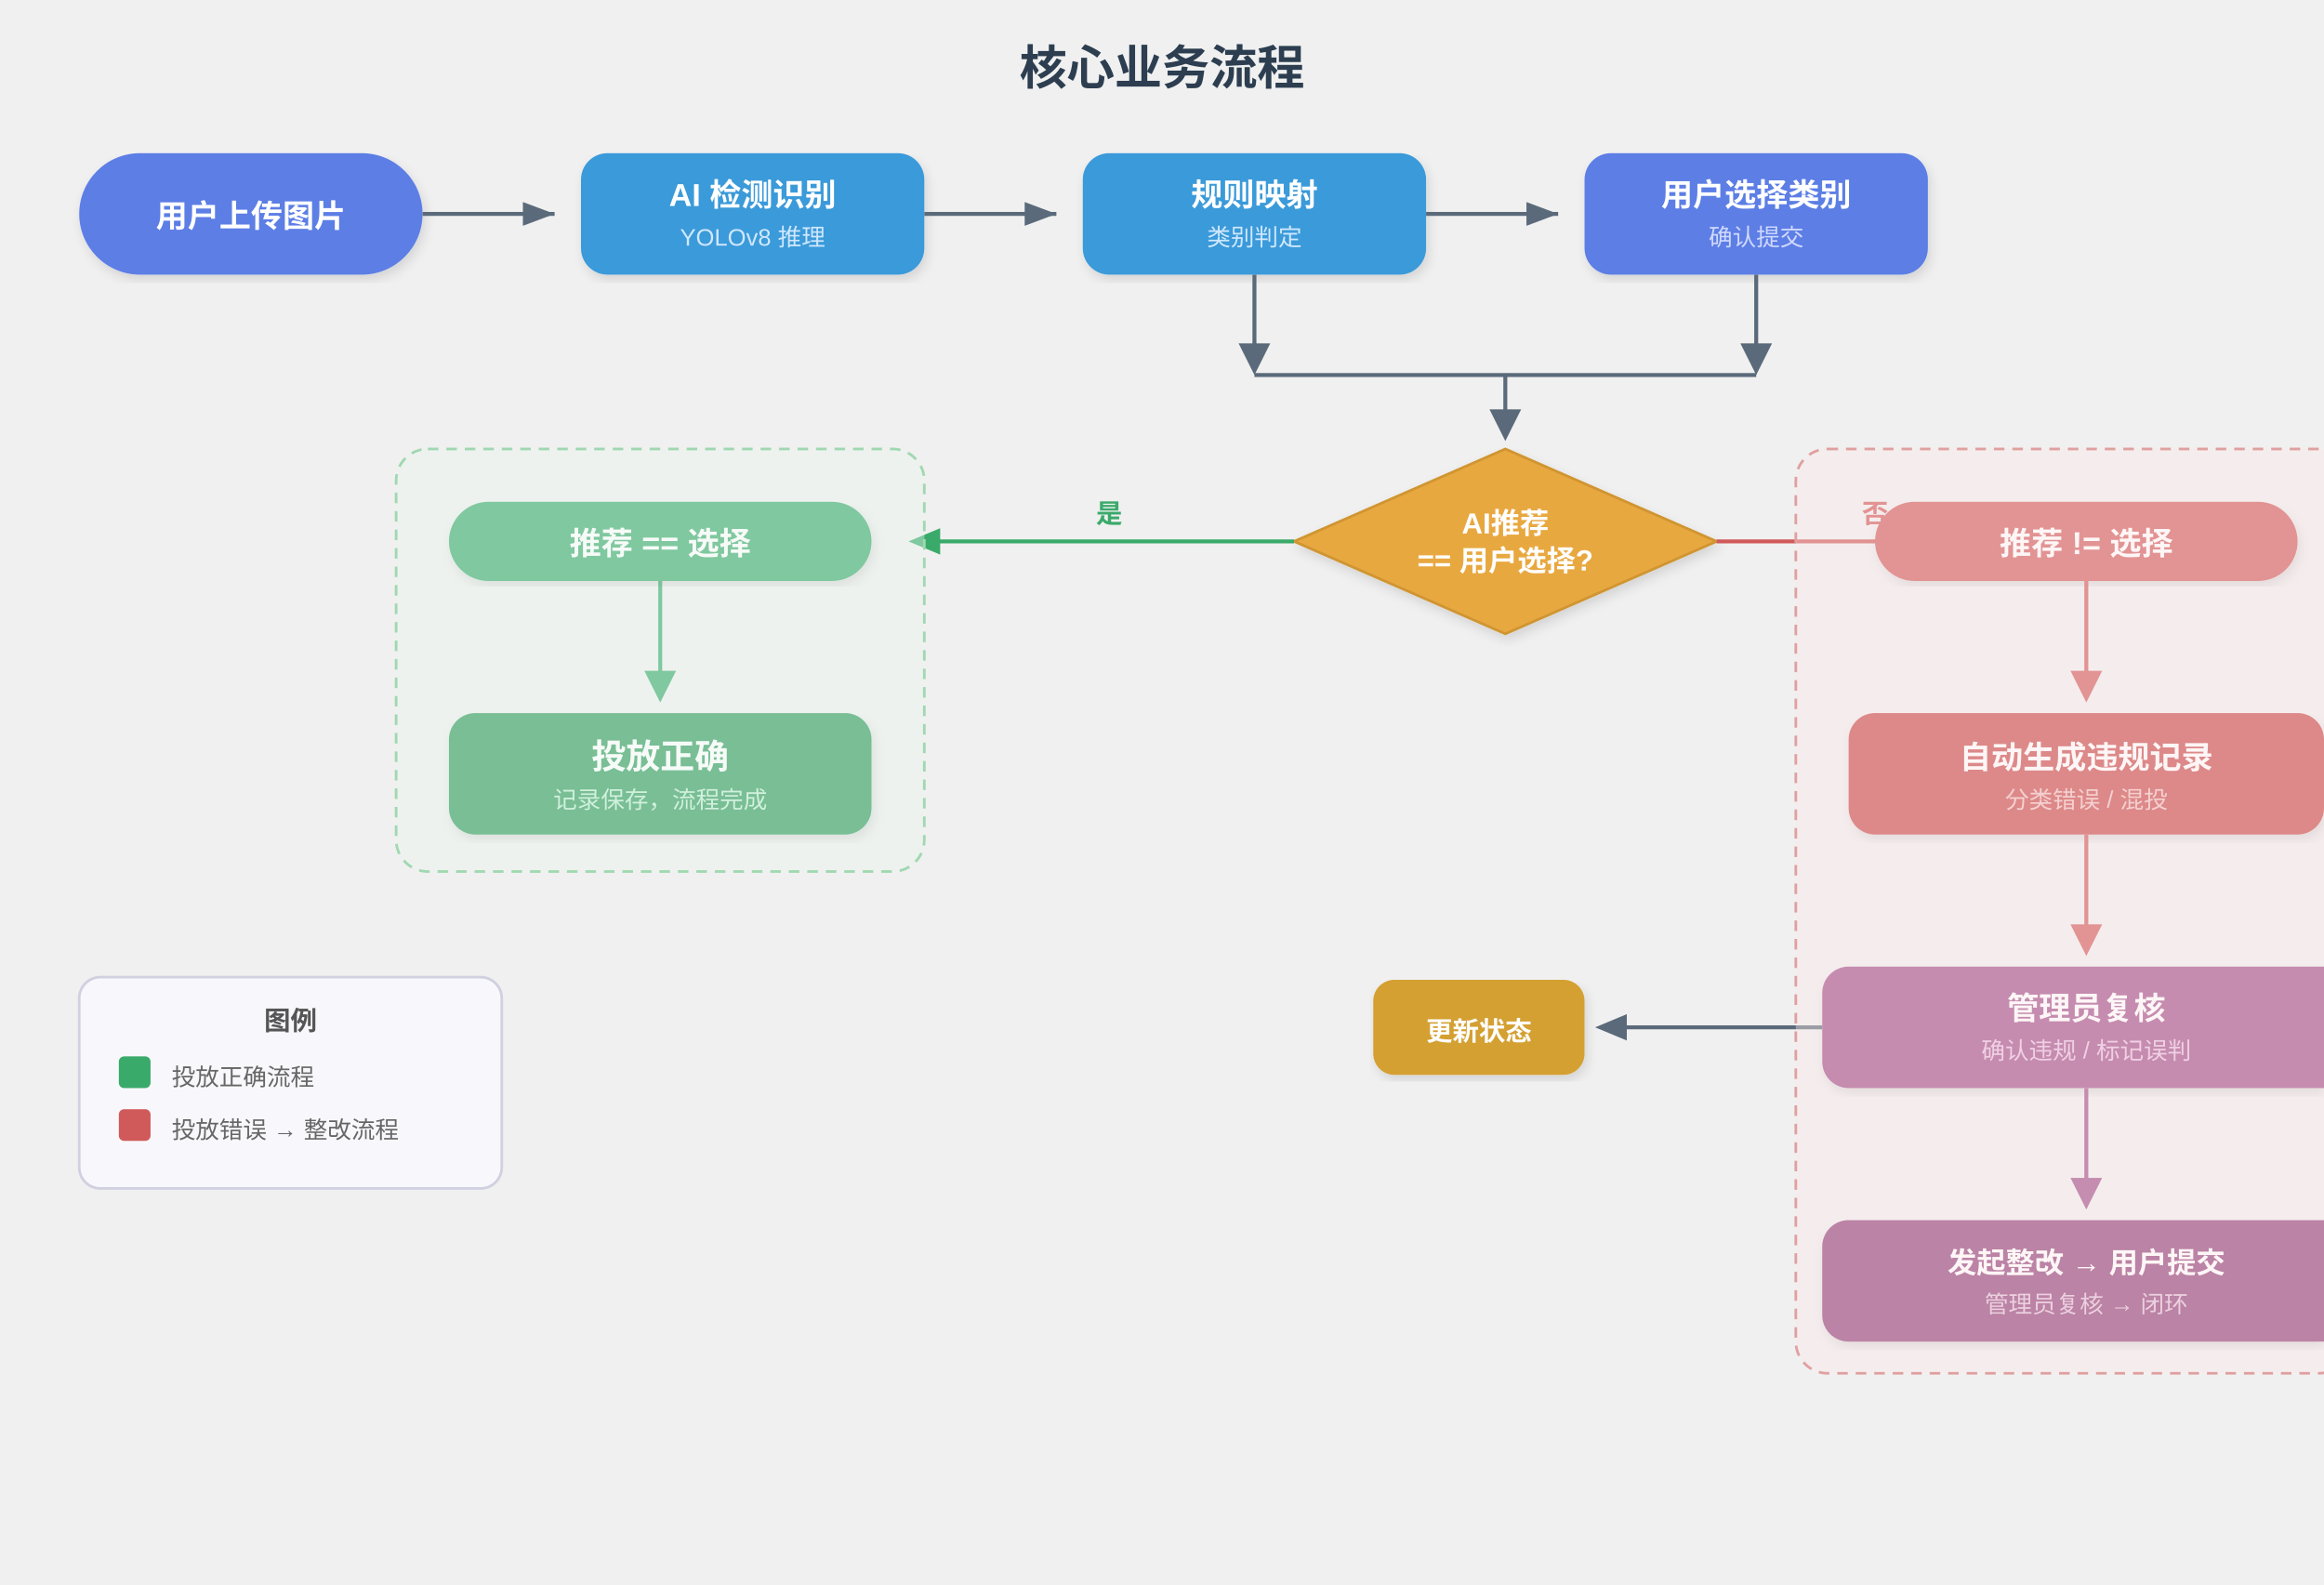
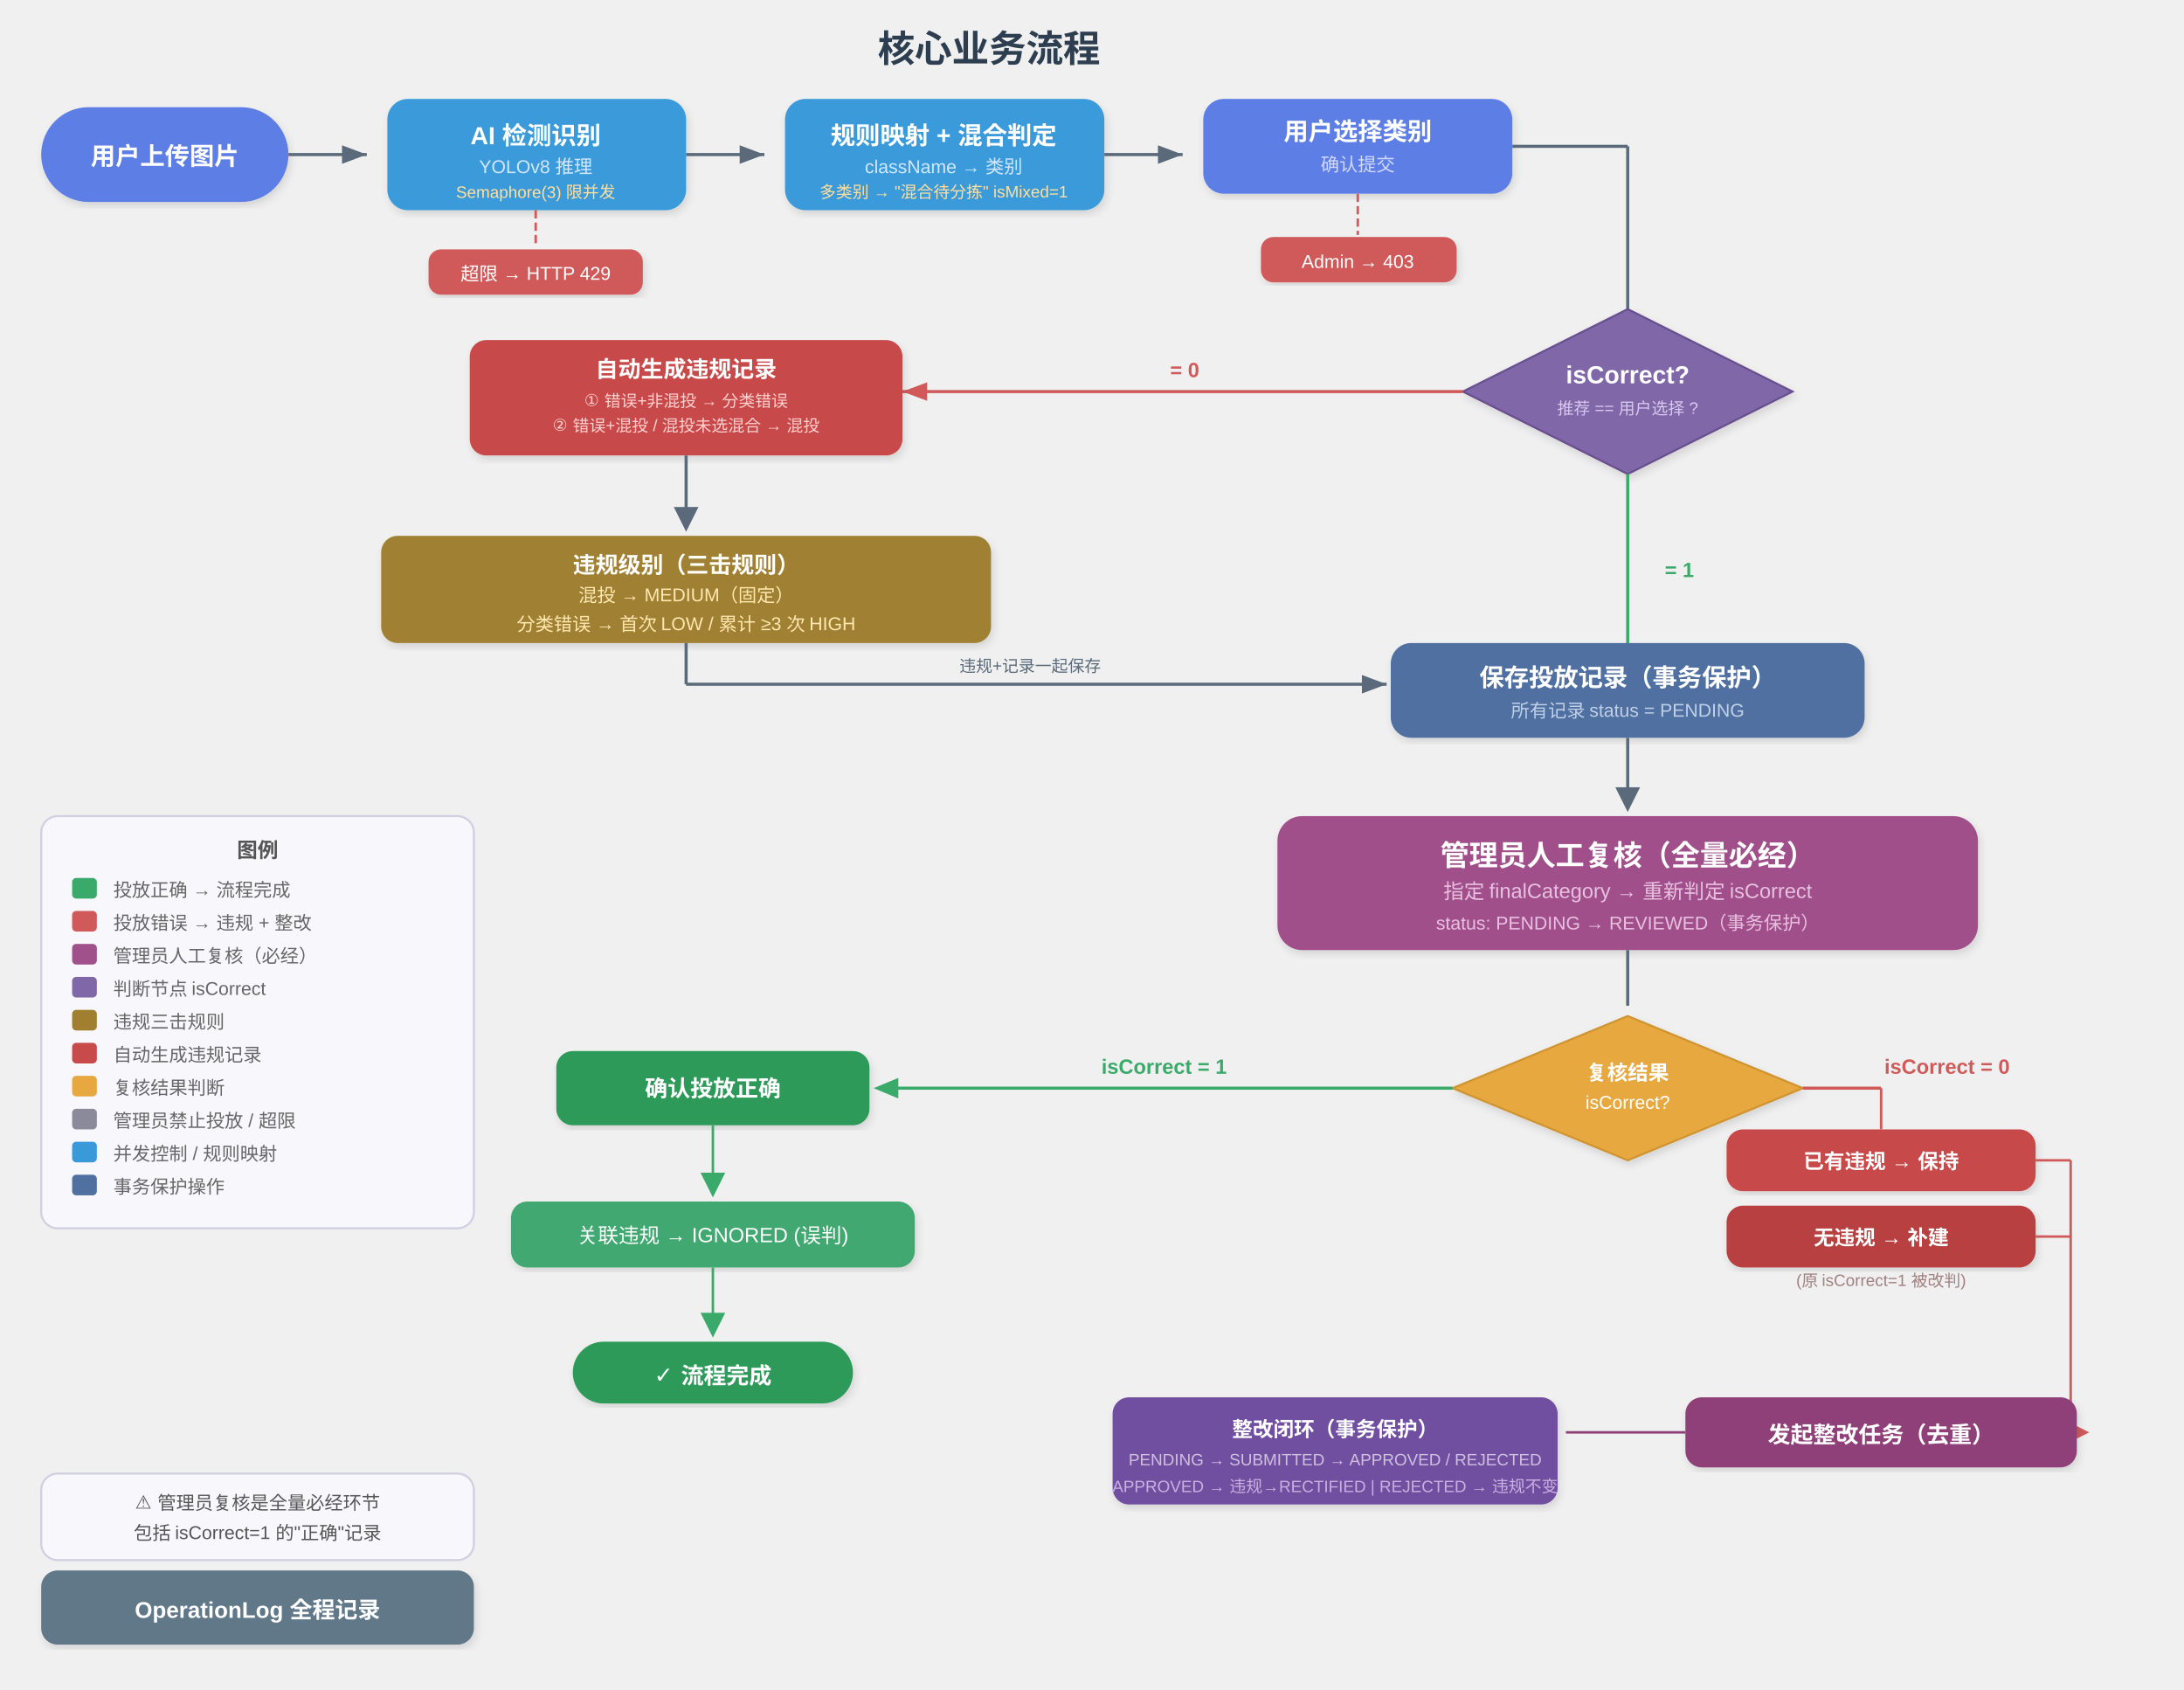
- <svg xmlns="http://www.w3.org/2000/svg" viewBox="0 0 880 600" font-family="Microsoft YaHei, Arial, sans-serif">
+ <svg xmlns="http://www.w3.org/2000/svg" viewBox="0 0 1060 820" font-family="Microsoft YaHei, Arial, sans-serif">
  <defs>
    <filter id="shadow" x="-3%" y="-3%" width="110%" height="110%">
      <feDropShadow dx="1" dy="2" stdDeviation="2" flood-opacity="0.12" />
    </filter>
    <marker id="arrowR" markerWidth="8" markerHeight="6" refX="8" refY="3" orient="auto">
      <polygon points="0 0, 8 3, 0 6" fill="#5a6a7a" />
    </marker>
+     <marker id="arrowRed" markerWidth="8" markerHeight="6" refX="8" refY="3" orient="auto">
+       <polygon points="0 0, 8 3, 0 6" fill="#d05a5a" />
+     </marker>
  </defs>
-   <text x="440" y="32" text-anchor="middle" font-size="18" font-weight="bold" fill="#2c3e50">核心业务流程</text>
-   <rect x="30" y="58" width="130" height="46" rx="23" fill="#5b7ee5" filter="url(#shadow)" />
-   <text x="95" y="86" text-anchor="middle" fill="#fff" font-size="12" font-weight="bold">用户上传图片</text>
-   <line x1="160" y1="81" x2="210" y2="81" stroke="#5a6a7a" stroke-width="1.5" marker-end="url(#arrowR)" />
-   <rect x="220" y="58" width="130" height="46" rx="10" fill="#3a9ad9" filter="url(#shadow)" />
-   <text x="285" y="78" text-anchor="middle" fill="#fff" font-size="12" font-weight="bold">AI 检测识别</text>
-   <text x="285" y="93" text-anchor="middle" fill="#d0e8ff" font-size="9">YOLOv8 推理</text>
-   <line x1="350" y1="81" x2="400" y2="81" stroke="#5a6a7a" stroke-width="1.5" marker-end="url(#arrowR)" />
-   <rect x="410" y="58" width="130" height="46" rx="10" fill="#3a9ad9" filter="url(#shadow)" />
-   <text x="475" y="78" text-anchor="middle" fill="#fff" font-size="12" font-weight="bold">规则映射</text>
-   <text x="475" y="93" text-anchor="middle" fill="#d0e8ff" font-size="9">类别判定</text>
-   <line x1="540" y1="81" x2="590" y2="81" stroke="#5a6a7a" stroke-width="1.5" marker-end="url(#arrowR)" />
-   <rect x="600" y="58" width="130" height="46" rx="10" fill="#5b7ee5" filter="url(#shadow)" />
-   <text x="665" y="78" text-anchor="middle" fill="#fff" font-size="12" font-weight="bold">用户选择类别</text>
-   <text x="665" y="93" text-anchor="middle" fill="#d0d8ff" font-size="9">确认提交</text>
-   <line x1="475" y1="104" x2="475" y2="135" stroke="#5a6a7a" stroke-width="1.5" />
-   <polygon points="469,130 475,142 481,130" fill="#5a6a7a" />
-   <line x1="665" y1="104" x2="665" y2="135" stroke="#5a6a7a" stroke-width="1.5" />
-   <polygon points="659,130 665,142 671,130" fill="#5a6a7a" />
-   <line x1="475" y1="142" x2="665" y2="142" stroke="#5a6a7a" stroke-width="1.5" />
-   <line x1="570" y1="142" x2="570" y2="160" stroke="#5a6a7a" stroke-width="1.5" />
-   <polygon points="564,155 570,167 576,155" fill="#5a6a7a" />
-   <polygon points="570,170 650,205 570,240 490,205" fill="#e8a840" filter="url(#shadow)" stroke="#d09530" stroke-width="1" />
-   <text x="570" y="202" text-anchor="middle" fill="#fff" font-size="11" font-weight="bold">AI推荐</text>
-   <text x="570" y="216" text-anchor="middle" fill="#fff" font-size="11" font-weight="bold">== 用户选择?</text>
-   <line x1="490" y1="205" x2="350" y2="205" stroke="#3aaa6a" stroke-width="1.5" />
-   <polygon points="356,200 344,205 356,210" fill="#3aaa6a" />
-   <text x="420" y="198" text-anchor="middle" fill="#3aaa6a" font-size="10" font-weight="bold">是</text>
-   <line x1="250" y1="205" x2="250" y2="260" stroke="#3aaa6a" stroke-width="1.5" />
-   <polygon points="244,254 250,266 256,254" fill="#3aaa6a" />
-   <rect x="170" y="190" width="160" height="30" rx="15" fill="#3aaa6a" filter="url(#shadow)" />
-   <text x="250" y="210" text-anchor="middle" fill="#fff" font-size="12" font-weight="bold">推荐 == 选择</text>
-   <rect x="170" y="270" width="160" height="46" rx="10" fill="#2d9a5a" filter="url(#shadow)" />
-   <text x="250" y="291" text-anchor="middle" fill="#fff" font-size="13" font-weight="bold">投放正确</text>
-   <text x="250" y="306" text-anchor="middle" fill="#c0ecd0" font-size="9">记录保存，流程完成</text>
-   <line x1="650" y1="205" x2="780" y2="205" stroke="#d05a5a" stroke-width="1.5" marker-end="url(#arrowR)" />
-   <text x="710" y="198" text-anchor="middle" fill="#d05a5a" font-size="10" font-weight="bold">否</text>
-   <rect x="710" y="190" width="160" height="30" rx="15" fill="#d05a5a" filter="url(#shadow)" />
-   <text x="790" y="210" text-anchor="middle" fill="#fff" font-size="12" font-weight="bold">推荐 != 选择</text>
-   <line x1="790" y1="220" x2="790" y2="260" stroke="#d05a5a" stroke-width="1.5" />
-   <polygon points="784,254 790,266 796,254" fill="#d05a5a" />
-   <rect x="700" y="270" width="180" height="46" rx="10" fill="#c84a4a" filter="url(#shadow)" />
-   <text x="790" y="291" text-anchor="middle" fill="#fff" font-size="12" font-weight="bold">自动生成违规记录</text>
-   <text x="790" y="306" text-anchor="middle" fill="#f0c0c0" font-size="9">分类错误 / 混投</text>
-   <line x1="790" y1="316" x2="790" y2="356" stroke="#d05a5a" stroke-width="1.5" />
-   <polygon points="784,350 790,362 796,350" fill="#d05a5a" />
-   <rect x="690" y="366" width="200" height="46" rx="10" fill="#a0508a" filter="url(#shadow)" />
-   <text x="790" y="386" text-anchor="middle" fill="#fff" font-size="12" font-weight="bold">管理员复核</text>
-   <text x="790" y="401" text-anchor="middle" fill="#e8c0e0" font-size="9">确认违规 / 标记误判</text>
-   <line x1="690" y1="389" x2="610" y2="389" stroke="#5a6a7a" stroke-width="1.5" />
-   <polygon points="616,384 604,389 616,394" fill="#5a6a7a" />
-   <rect x="520" y="371" width="80" height="36" rx="8" fill="#d4a030" filter="url(#shadow)" />
-   <text x="560" y="394" text-anchor="middle" fill="#fff" font-size="10" font-weight="bold">更新状态</text>
-   <line x1="790" y1="412" x2="790" y2="452" stroke="#a0508a" stroke-width="1.5" />
-   <polygon points="784,446 790,458 796,446" fill="#a0508a" />
-   <rect x="690" y="462" width="200" height="46" rx="10" fill="#904078" filter="url(#shadow)" />
-   <text x="790" y="482" text-anchor="middle" fill="#fff" font-size="11" font-weight="bold">发起整改 → 用户提交</text>
-   <text x="790" y="497" text-anchor="middle" fill="#e0c0d8" font-size="9">管理员复核 → 闭环</text>
-   <rect x="150" y="170" width="200" height="160" rx="12" fill="#e8f5ee" fill-opacity="0.4" stroke="#a0d8b0" stroke-width="1" stroke-dasharray="4,3" />
-   <rect x="680" y="170" width="210" height="350" rx="12" fill="#fdeaea" fill-opacity="0.4" stroke="#e0a0a0" stroke-width="1" stroke-dasharray="4,3" />
-   <rect x="30" y="370" width="160" height="80" rx="8" fill="#f8f8fc" stroke="#d0d0e0" stroke-width="1" />
-   <text x="110" y="390" text-anchor="middle" fill="#555" font-size="10" font-weight="bold">图例</text>
-   <rect x="45" y="400" width="12" height="12" rx="2" fill="#3aaa6a" />
-   <text x="65" y="411" text-anchor="start" fill="#666" font-size="9">投放正确流程</text>
-   <rect x="45" y="420" width="12" height="12" rx="2" fill="#d05a5a" />
-   <text x="65" y="431" text-anchor="start" fill="#666" font-size="9">投放错误 → 整改流程</text>
+   <text x="480" y="30" text-anchor="middle" font-size="18" font-weight="bold" fill="#2c3e50">核心业务流程</text>
+   <rect x="20" y="52" width="120" height="46" rx="23" fill="#5b7ee5" filter="url(#shadow)" />
+   <text x="80" y="80" text-anchor="middle" fill="#fff" font-size="12" font-weight="bold">用户上传图片</text>
+   <line x1="140" y1="75" x2="178" y2="75" stroke="#5a6a7a" stroke-width="1.5" marker-end="url(#arrowR)" />
+   <rect x="188" y="48" width="145" height="54" rx="10" fill="#3a9ad9" filter="url(#shadow)" />
+   <text x="260" y="70" text-anchor="middle" fill="#fff" font-size="12" font-weight="bold">AI 检测识别</text>
+   <text x="260" y="84" text-anchor="middle" fill="#d0e8ff" font-size="9">YOLOv8 推理</text>
+   <text x="260" y="96" text-anchor="middle" fill="#ffe0a0" font-size="8">Semaphore(3) 限并发</text>
+   <line x1="260" y1="102" x2="260" y2="120" stroke="#d05a5a" stroke-width="1.2" stroke-dasharray="4,2" />
+   <rect x="208" y="121" width="104" height="22" rx="6" fill="#d05a5a" filter="url(#shadow)" />
+   <text x="260" y="136" text-anchor="middle" fill="#fff" font-size="9">超限 → HTTP 429</text>
+   <line x1="333" y1="75" x2="371" y2="75" stroke="#5a6a7a" stroke-width="1.5" marker-end="url(#arrowR)" />
+   <rect x="381" y="48" width="155" height="54" rx="10" fill="#3a9ad9" filter="url(#shadow)" />
+   <text x="458" y="70" text-anchor="middle" fill="#fff" font-size="12" font-weight="bold">规则映射 + 混合判定</text>
+   <text x="458" y="84" text-anchor="middle" fill="#d0e8ff" font-size="9">className → 类别</text>
+   <text x="458" y="96" text-anchor="middle" fill="#ffe0a0" font-size="8">多类别 → "混合待分拣" isMixed=1</text>
+   <line x1="536" y1="75" x2="574" y2="75" stroke="#5a6a7a" stroke-width="1.5" marker-end="url(#arrowR)" />
+   <rect x="584" y="48" width="150" height="46" rx="10" fill="#5b7ee5" filter="url(#shadow)" />
+   <text x="659" y="68" text-anchor="middle" fill="#fff" font-size="12" font-weight="bold">用户选择类别</text>
+   <text x="659" y="83" text-anchor="middle" fill="#d0d8ff" font-size="9">确认提交</text>
+   <line x1="659" y1="94" x2="659" y2="114" stroke="#d05a5a" stroke-width="1.2" stroke-dasharray="4,2" />
+   <rect x="612" y="115" width="95" height="22" rx="6" fill="#d05a5a" filter="url(#shadow)" />
+   <text x="659" y="130" text-anchor="middle" fill="#fff" font-size="9">Admin → 403</text>
+   <line x1="734" y1="71" x2="790" y2="71" stroke="#5a6a7a" stroke-width="1.5" />
+   <line x1="790" y1="71" x2="790" y2="190" stroke="#5a6a7a" stroke-width="1.5" />
+   <polygon points="790,150 870,190 790,230 710,190" fill="#8068a8" filter="url(#shadow)" stroke="#6a5090" stroke-width="1" />
+   <text x="790" y="186" text-anchor="middle" fill="#fff" font-size="12" font-weight="bold">isCorrect?</text>
+   <text x="790" y="201" text-anchor="middle" fill="#d8c8ee" font-size="8">推荐 == 用户选择 ?</text>
+   <line x1="710" y1="190" x2="438" y2="190" stroke="#d05a5a" stroke-width="1.5" marker-end="url(#arrowRed)" />
+   <text x="575" y="183" text-anchor="middle" fill="#d05a5a" font-size="10" font-weight="bold">= 0</text>
+   <rect x="228" y="165" width="210" height="56" rx="8" fill="#c84a4a" filter="url(#shadow)" />
+   <text x="333" y="183" text-anchor="middle" fill="#fff" font-size="11" font-weight="bold">自动生成违规记录</text>
+   <text x="333" y="197" text-anchor="middle" fill="#ffd0d0" font-size="8">① 错误+非混投 → 分类错误</text>
+   <text x="333" y="209" text-anchor="middle" fill="#ffd0d0" font-size="8">② 错误+混投 / 混投未选混合 → 混投</text>
+   <line x1="333" y1="221" x2="333" y2="252" stroke="#5a6a7a" stroke-width="1.5" />
+   <polygon points="327,246 333,258 339,246" fill="#5a6a7a" />
+   <rect x="185" y="260" width="296" height="52" rx="8" fill="#a08030" filter="url(#shadow)" />
+   <text x="333" y="278" text-anchor="middle" fill="#fff" font-size="11" font-weight="bold">违规级别（三击规则）</text>
+   <text x="333" y="292" text-anchor="middle" fill="#ffe8b0" font-size="9">混投 → MEDIUM（固定）</text>
+   <text x="333" y="306" text-anchor="middle" fill="#ffe8b0" font-size="9">分类错误 → 首次 LOW / 累计 ≥3 次 HIGH</text>
+   <line x1="790" y1="230" x2="790" y2="330" stroke="#3aaa6a" stroke-width="1.5" />
+   <polygon points="784,324 790,336 796,324" fill="#3aaa6a" />
+   <text x="808" y="280" text-anchor="start" fill="#3aaa6a" font-size="10" font-weight="bold">= 1</text>
+   <line x1="333" y1="312" x2="333" y2="332" stroke="#5a6a7a" stroke-width="1.5" />
+   <line x1="333" y1="332" x2="673" y2="332" stroke="#5a6a7a" stroke-width="1.5" marker-end="url(#arrowR)" />
+   <text x="500" y="326" text-anchor="middle" fill="#5a6a7a" font-size="8">违规+记录一起保存</text>
+   <rect x="675" y="312" width="230" height="46" rx="10" fill="#5070a0" filter="url(#shadow)" />
+   <text x="790" y="333" text-anchor="middle" fill="#fff" font-size="12" font-weight="bold">保存投放记录（事务保护）</text>
+   <text x="790" y="348" text-anchor="middle" fill="#c0d0e8" font-size="9">所有记录 status = PENDING</text>
+   <line x1="790" y1="358" x2="790" y2="388" stroke="#5a6a7a" stroke-width="1.5" />
+   <polygon points="784,382 790,394 796,382" fill="#5a6a7a" />
+   <rect x="620" y="396" width="340" height="65" rx="12" fill="#a0508a" filter="url(#shadow)" />
+   <text x="790" y="420" text-anchor="middle" fill="#fff" font-size="14" font-weight="bold">管理员人工复核（全量必经）</text>
+   <text x="790" y="436" text-anchor="middle" fill="#e8c0e0" font-size="10">指定 finalCategory → 重新判定 isCorrect</text>
+   <text x="790" y="451" text-anchor="middle" fill="#e8c0e0" font-size="9">status: PENDING → REVIEWED（事务保护）</text>
+   <line x1="790" y1="461" x2="790" y2="488" stroke="#5a6a7a" stroke-width="1.5" />
+   <polygon points="790,493 875,528 790,563 705,528" fill="#e8a840" filter="url(#shadow)" stroke="#d09530" stroke-width="1" />
+   <text x="790" y="524" text-anchor="middle" fill="#fff" font-size="10" font-weight="bold">复核结果</text>
+   <text x="790" y="538" text-anchor="middle" fill="#fff" font-size="9">isCorrect?</text>
+   <line x1="705" y1="528" x2="430" y2="528" stroke="#3aaa6a" stroke-width="1.5" />
+   <polygon points="436,523 424,528 436,533" fill="#3aaa6a" />
+   <text x="565" y="521" text-anchor="middle" fill="#3aaa6a" font-size="10" font-weight="bold">isCorrect = 1</text>
+   <rect x="270" y="510" width="152" height="36" rx="8" fill="#2d9a5a" filter="url(#shadow)" />
+   <text x="346" y="532" text-anchor="middle" fill="#fff" font-size="11" font-weight="bold">确认投放正确</text>
+   <line x1="346" y1="546" x2="346" y2="575" stroke="#3aaa6a" stroke-width="1.2" />
+   <polygon points="340,569 346,581 352,569" fill="#3aaa6a" />
+   <rect x="248" y="583" width="196" height="32" rx="8" fill="#40a870" filter="url(#shadow)" />
+   <text x="346" y="603" text-anchor="middle" fill="#fff" font-size="10">关联违规 → IGNORED (误判)</text>
+   <line x1="346" y1="615" x2="346" y2="643" stroke="#3aaa6a" stroke-width="1.2" />
+   <polygon points="340,637 346,649 352,637" fill="#3aaa6a" />
+   <rect x="278" y="651" width="136" height="30" rx="15" fill="#2d9a5a" filter="url(#shadow)" />
+   <text x="346" y="671" text-anchor="middle" fill="#fff" font-size="11" font-weight="bold">✓ 流程完成</text>
+   <line x1="875" y1="528" x2="913" y2="528" stroke="#d05a5a" stroke-width="1.5" />
+   <text x="945" y="521" text-anchor="middle" fill="#d05a5a" font-size="10" font-weight="bold">isCorrect = 0</text>
+   <rect x="838" y="548" width="150" height="30" rx="8" fill="#c84a4a" filter="url(#shadow)" />
+   <text x="913" y="567" text-anchor="middle" fill="#fff" font-size="10" font-weight="bold">已有违规 → 保持</text>
+   <rect x="838" y="585" width="150" height="30" rx="8" fill="#b84040" filter="url(#shadow)" />
+   <text x="913" y="604" text-anchor="middle" fill="#fff" font-size="10" font-weight="bold">无违规 → 补建</text>
+   <text x="913" y="624" text-anchor="middle" fill="#a08080" font-size="8">(原 isCorrect=1 被改判)</text>
+   <line x1="913" y1="528" x2="913" y2="548" stroke="#d05a5a" stroke-width="1.2" />
+   <line x1="988" y1="563" x2="1005" y2="563" stroke="#d05a5a" stroke-width="1.2" />
+   <line x1="988" y1="600" x2="1005" y2="600" stroke="#d05a5a" stroke-width="1.2" />
+   <line x1="1005" y1="563" x2="1005" y2="695" stroke="#d05a5a" stroke-width="1.2" />
+   <line x1="1005" y1="695" x2="1008" y2="695" stroke="#d05a5a" stroke-width="1.2" />
+   <polygon points="1002,689 1014,695 1002,701" fill="#d05a5a" />
+   <rect x="818" y="678" width="190" height="34" rx="8" fill="#904078" filter="url(#shadow)" />
+   <text x="913" y="700" text-anchor="middle" fill="#fff" font-size="11" font-weight="bold">发起整改任务（去重）</text>
+   <line x1="818" y1="695" x2="760" y2="695" stroke="#904078" stroke-width="1.2" />
+   <rect x="540" y="678" width="216" height="52" rx="8" fill="#7050a0" filter="url(#shadow)" />
+   <text x="648" y="697" text-anchor="middle" fill="#fff" font-size="10" font-weight="bold">整改闭环（事务保护）</text>
+   <text x="648" y="711" text-anchor="middle" fill="#d0c0e0" font-size="8">PENDING → SUBMITTED → APPROVED / REJECTED</text>
+   <text x="648" y="724" text-anchor="middle" fill="#c8b0e0" font-size="8">APPROVED → 违规→RECTIFIED | REJECTED → 违规不变</text>
+   <rect x="20" y="762" width="210" height="36" rx="8" fill="#607888" filter="url(#shadow)" />
+   <text x="125" y="785" text-anchor="middle" fill="#fff" font-size="11" font-weight="bold">OperationLog 全程记录</text>
+   <rect x="20" y="715" width="210" height="42" rx="8" fill="#f8f8fc" stroke="#d0d0e0" stroke-width="1" />
+   <text x="125" y="732" text-anchor="middle" fill="#555" font-size="9">⚠ 管理员复核是全量必经环节</text>
+   <text x="125" y="747" text-anchor="middle" fill="#555" font-size="9">包括 isCorrect=1 的"正确"记录</text>
+   <rect x="20" y="396" width="210" height="200" rx="8" fill="#f8f8fc" stroke="#d0d0e0" stroke-width="1" />
+   <text x="125" y="416" text-anchor="middle" fill="#555" font-size="10" font-weight="bold">图例</text>
+   <rect x="35" y="426" width="12" height="10" rx="2" fill="#3aaa6a" />
+   <text x="55" y="435" fill="#666" font-size="9">投放正确 → 流程完成</text>
+   <rect x="35" y="442" width="12" height="10" rx="2" fill="#d05a5a" />
+   <text x="55" y="451" fill="#666" font-size="9">投放错误 → 违规 + 整改</text>
+   <rect x="35" y="458" width="12" height="10" rx="2" fill="#a0508a" />
+   <text x="55" y="467" fill="#666" font-size="9">管理员人工复核（必经）</text>
+   <rect x="35" y="474" width="12" height="10" rx="2" fill="#8068a8" />
+   <text x="55" y="483" fill="#666" font-size="9">判断节点 isCorrect</text>
+   <rect x="35" y="490" width="12" height="10" rx="2" fill="#a08030" />
+   <text x="55" y="499" fill="#666" font-size="9">违规三击规则</text>
+   <rect x="35" y="506" width="12" height="10" rx="2" fill="#c84a4a" />
+   <text x="55" y="515" fill="#666" font-size="9">自动生成违规记录</text>
+   <rect x="35" y="522" width="12" height="10" rx="2" fill="#e8a840" />
+   <text x="55" y="531" fill="#666" font-size="9">复核结果判断</text>
+   <rect x="35" y="538" width="12" height="10" rx="2" fill="#8a8a9a" />
+   <text x="55" y="547" fill="#666" font-size="9">管理员禁止投放 / 超限</text>
+   <rect x="35" y="554" width="12" height="10" rx="2" fill="#3a9ad9" />
+   <text x="55" y="563" fill="#666" font-size="9">并发控制 / 规则映射</text>
+   <rect x="35" y="570" width="12" height="10" rx="2" fill="#5070a0" />
+   <text x="55" y="579" fill="#666" font-size="9">事务保护操作</text>
</svg>
